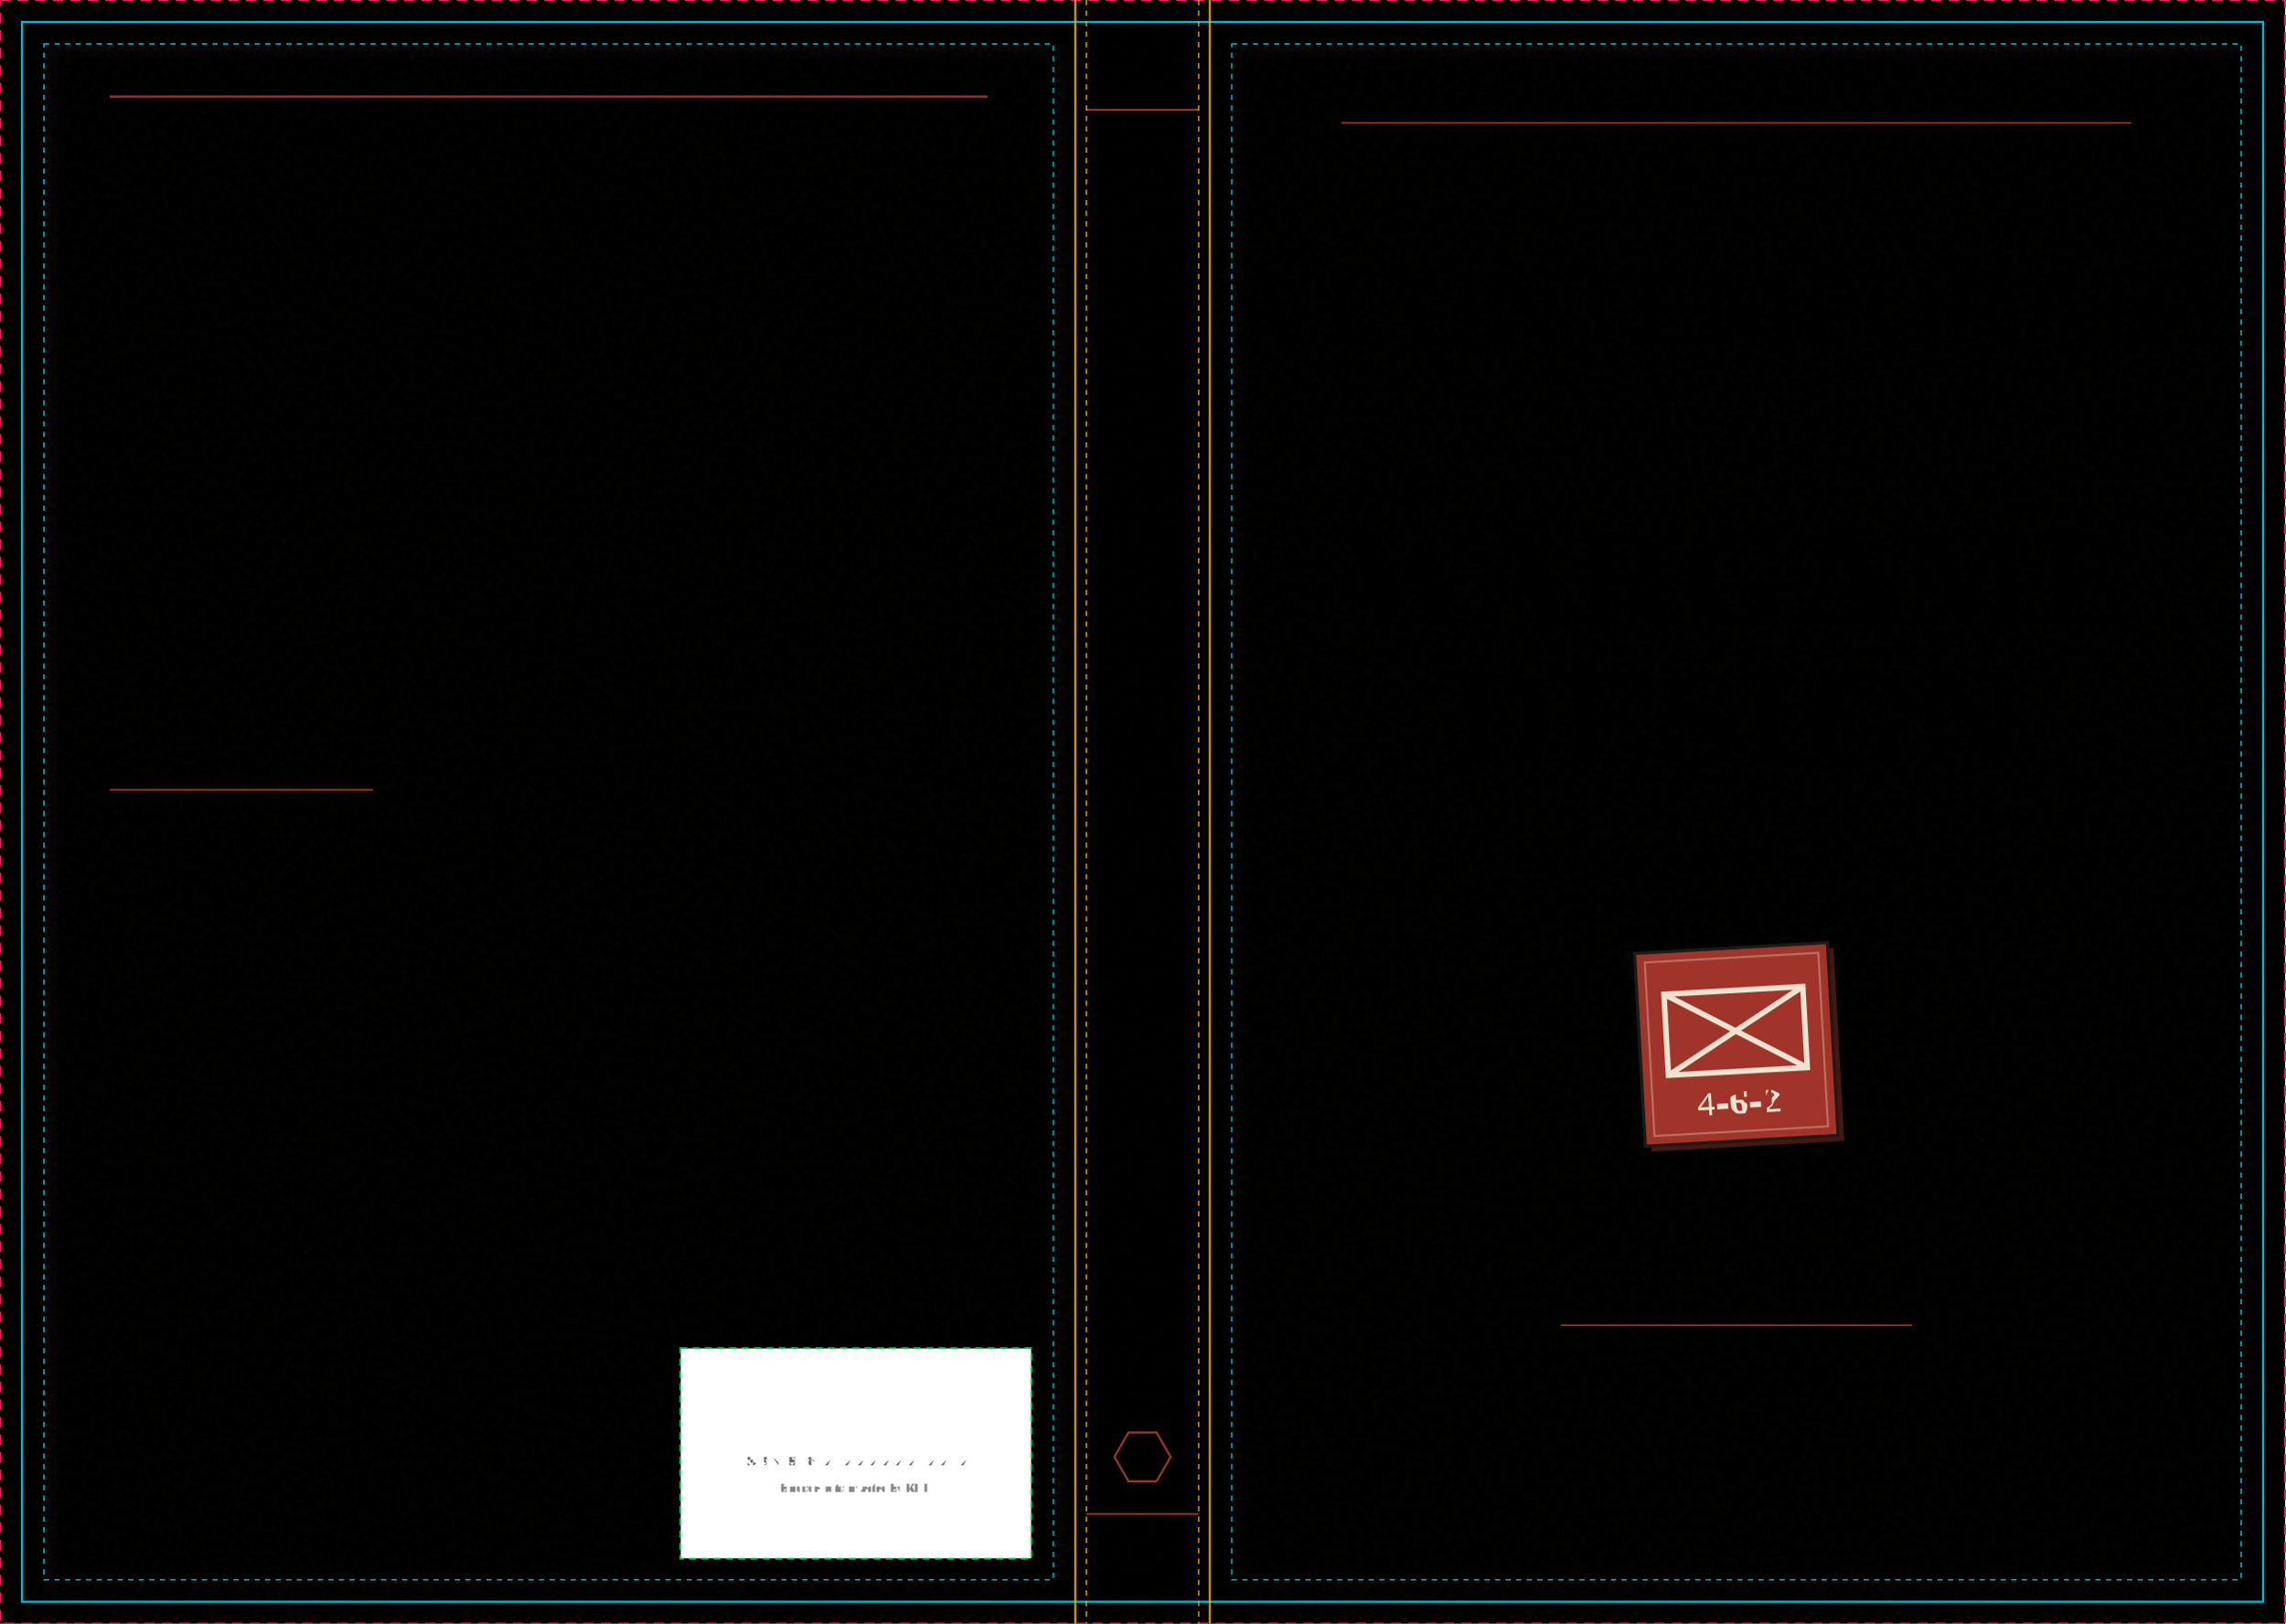
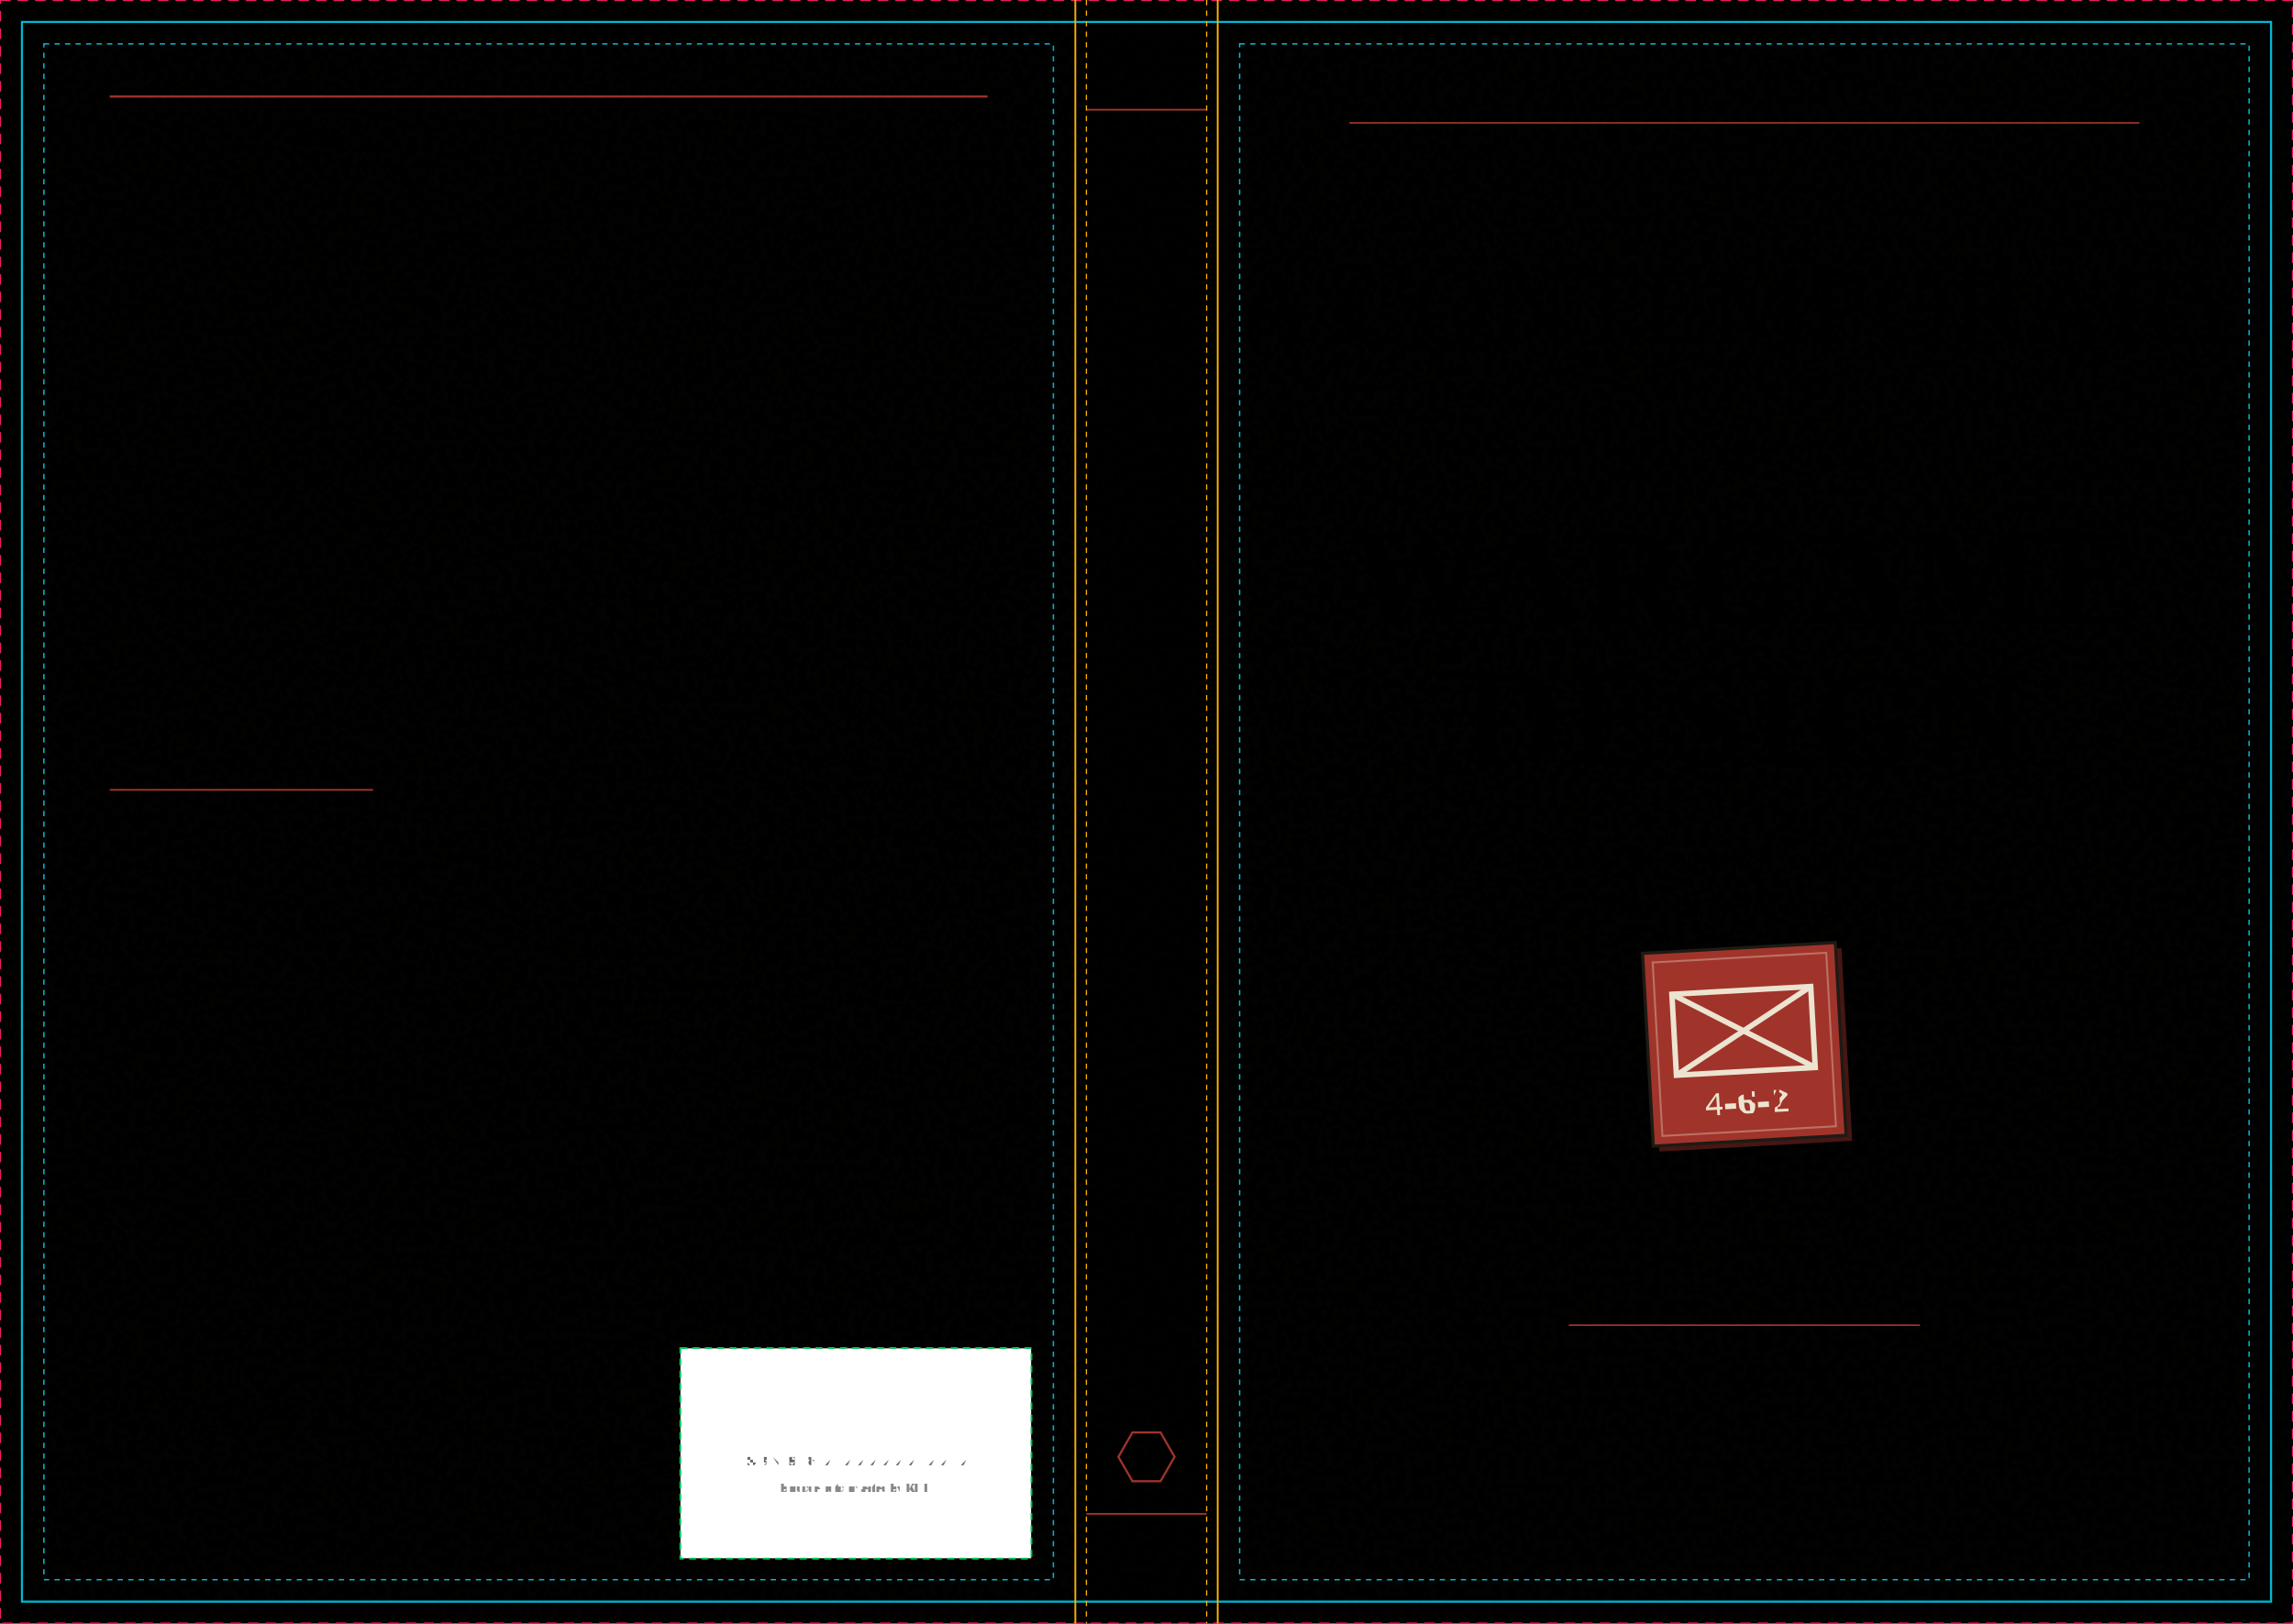
- <svg xmlns="http://www.w3.org/2000/svg" width="13.016in" height="9.25in" viewBox="0 0 13.016 9.25">
+ <svg xmlns="http://www.w3.org/2000/svg" width="13.061in" height="9.25in" viewBox="0 0 13.061 9.25">
  <defs>
    <filter id="paperGrain" x="0" y="0" width="100%" height="100%">
      <feTurbulence type="fractalNoise" baseFrequency="22" numOctaves="2" seed="3" />
      <feColorMatrix values="0 0 0 0 0.12  0 0 0 0 0.10  0 0 0 0 0.08  0 0 0 0.04 0" />
    </filter>
  </defs>
-   <rect class="paper" width="13.016" height="9.25" />
-   <rect width="13.016" height="9.25" filter="url(#paperGrain)" opacity="0.5" />
-   <rect x="6.125" y="0" width="0.766" height="9.25" class="paper-dark" opacity="0.45" />
+   <rect class="paper" width="13.061" height="9.25" />
+   <rect width="13.061" height="9.25" filter="url(#paperGrain)" opacity="0.5" />
+   <rect x="6.125" y="0" width="0.811" height="9.25" class="paper-dark" opacity="0.45" />
  <g id="back-cover">
    <line x1="0.625" y1="0.55" x2="5.625" y2="0.55" stroke="#A0342A" stroke-width="0.012" />
    <text class="mono accent" x="0.625" y="0.85" font-size="0.09" letter-spacing="0.02">A FIELD MANUAL FOR WARGAME DESIGNERS</text>
    <line x1="0.625" y1="4.5" x2="2.125" y2="4.5" stroke="#A0342A" stroke-width="0.01" />
    <text class="mono ink-muted" x="0.625" y="4.85" font-size="0.085" letter-spacing="0.02">ABOUT THE AUTHOR</text>
    <rect x="3.875" y="7.68" width="2.0" height="1.2" fill="#FFFFFF" stroke="#1E1A15" stroke-width="0.004" />
    <text class="mono" x="4.875" y="8.35" text-anchor="middle" font-size="0.08" letter-spacing="0.015" fill="#666">ISBN  978-X-XXXXXX-XX-X</text>
    <text class="mono" x="4.875" y="8.50" text-anchor="middle" font-size="0.07" fill="#888">barcode auto-inserted by KDP</text>
    <text class="mono ink-muted" x="0.625" y="8.83" font-size="0.072" letter-spacing="0.012">CONFLICT SIMULATIONS LLC</text>
    <text class="mono ink-muted" x="0.625" y="8.98" font-size="0.065" letter-spacing="0.006">lerugray.github.io/wargame-design-book</text>
  </g>
  <g id="spine">
-     <line x1="6.188" y1="0.625" x2="6.828" y2="0.625" stroke="#A0342A" stroke-width="0.01" />
-     <line x1="6.188" y1="8.625" x2="6.828" y2="8.625" stroke="#A0342A" stroke-width="0.01" />
-     <g transform="translate(6.3978 1.45) rotate(90)">
+     <line x1="6.188" y1="0.625" x2="6.873" y2="0.625" stroke="#A0342A" stroke-width="0.01" />
+     <line x1="6.188" y1="8.625" x2="6.873" y2="8.625" stroke="#A0342A" stroke-width="0.01" />
+     <g transform="translate(6.4203 1.45) rotate(90)">
      <text class="serif ink-muted" font-size="0.10" font-style="italic" letter-spacing="0.012">A Contemporary Guide to</text>
    </g>
-     <g transform="translate(6.5678 1.45) rotate(90)">
+     <g transform="translate(6.5903 1.45) rotate(90)">
      <text class="serif ink" font-size="0.22" font-weight="600" letter-spacing="0.032">WARGAME DESIGN</text>
    </g>
-     <g transform="translate(6.50785 6.90) rotate(90)">
+     <g transform="translate(6.5304 6.90) rotate(90)">
      <text class="serif accent" font-size="0.16" font-style="italic" letter-spacing="0.03">Ray Weiss</text>
    </g>
-     <g transform="translate(6.50785 8.30)">
+     <g transform="translate(6.5304 8.30)">
      <polygon points="0.16,0 0.08,0.139 -0.08,0.139 -0.16,0 -0.08,-0.139 0.08,-0.139" fill="none" stroke="#A0342A" stroke-width="0.012" />
      <text class="mono accent" x="0" y="0.04" text-anchor="middle" font-size="0.07" font-weight="600">CS</text>
    </g>
  </g>
  <g id="front-cover">
-     <line x1="7.641" y1="0.7" x2="12.141" y2="0.7" stroke="#A0342A" stroke-width="0.009" />
-     <text class="mono accent" x="9.891" y="1.05" text-anchor="middle" font-size="0.10" letter-spacing="0.045">ON THE CRAFT OF</text>
-     <text class="serif ink" x="9.891" y="1.95" text-anchor="middle" font-size="0.62" font-weight="500" letter-spacing="0.012">A CONTEMPORARY</text>
-     <text class="serif ink" x="9.891" y="2.65" text-anchor="middle" font-size="0.38" font-style="italic" font-weight="400" letter-spacing="0.03">guide to</text>
-     <text class="serif accent" x="9.891" y="3.55" text-anchor="middle" font-size="0.78" font-weight="600" letter-spacing="0.042">WARGAME</text>
-     <text class="serif accent" x="9.891" y="4.35" text-anchor="middle" font-size="0.78" font-weight="600" letter-spacing="0.042">DESIGN</text>
-     <text class="serif ink-muted" x="9.891" y="4.95" text-anchor="middle" font-size="0.155" font-style="italic" letter-spacing="0.006">a practical, opinionated guide to designing</text>
-     <text class="serif ink-muted" x="9.891" y="5.22" text-anchor="middle" font-size="0.155" font-style="italic" letter-spacing="0.006">historical board wargames</text>
-     <g id="counter" transform="translate(9.8907 5.95) rotate(-3.2)">
+     <line x1="7.686" y1="0.7" x2="12.186" y2="0.7" stroke="#A0342A" stroke-width="0.009" />
+     <text class="mono accent" x="9.936" y="1.05" text-anchor="middle" font-size="0.10" letter-spacing="0.045">ON THE CRAFT OF</text>
+     <text class="serif ink" x="9.936" y="1.95" text-anchor="middle" font-size="0.62" font-weight="500" letter-spacing="0.012">A CONTEMPORARY</text>
+     <text class="serif ink" x="9.936" y="2.65" text-anchor="middle" font-size="0.38" font-style="italic" font-weight="400" letter-spacing="0.03">guide to</text>
+     <text class="serif accent" x="9.936" y="3.55" text-anchor="middle" font-size="0.78" font-weight="600" letter-spacing="0.042">WARGAME</text>
+     <text class="serif accent" x="9.936" y="4.35" text-anchor="middle" font-size="0.78" font-weight="600" letter-spacing="0.042">DESIGN</text>
+     <text class="serif ink-muted" x="9.936" y="4.95" text-anchor="middle" font-size="0.155" font-style="italic" letter-spacing="0.006">a practical, opinionated guide to designing</text>
+     <text class="serif ink-muted" x="9.936" y="5.22" text-anchor="middle" font-size="0.155" font-style="italic" letter-spacing="0.006">historical board wargames</text>
+     <g id="counter" transform="translate(9.9357 5.95) rotate(-3.2)">
      <rect x="-0.517" y="-0.517" width="1.10" height="1.10" fill="#7E2820" opacity="0.55" />
      <rect x="-0.55" y="-0.55" width="1.10" height="1.10" fill="#A0342A" stroke="#1E1A15" stroke-width="0.018" />
      <rect x="-0.495" y="-0.495" width="0.99" height="0.99" fill="none" stroke="#ECE4D0" stroke-width="0.011" opacity="0.35" />
      <g transform="translate(0 -0.077)">
        <rect x="-0.396" y="-0.231" width="0.792" height="0.462" fill="none" stroke="#ECE4D0" stroke-width="0.031" />
        <line x1="-0.396" y1="-0.231" x2="0.396" y2="0.231" stroke="#ECE4D0" stroke-width="0.031" />
        <line x1="0.396" y1="-0.231" x2="-0.396" y2="0.231" stroke="#ECE4D0" stroke-width="0.031" />
      </g>
      <text class="mono" x="0" y="0.396" text-anchor="middle" font-size="0.198" font-weight="600" fill="#ECE4D0" letter-spacing="0.011">4-6-2</text>
    </g>
-     <line x1="8.891" y1="7.55" x2="10.891" y2="7.55" stroke="#A0342A" stroke-width="0.009" />
-     <text class="serif ink" x="9.891" y="7.95" text-anchor="middle" font-size="0.24" font-weight="500" letter-spacing="0.06">RAY WEISS</text>
-     <text class="mono ink-muted" x="9.891" y="8.75" text-anchor="middle" font-size="0.075" letter-spacing="0.035">CONFLICT SIMULATIONS · 2026</text>
+     <line x1="8.936" y1="7.55" x2="10.936" y2="7.55" stroke="#A0342A" stroke-width="0.009" />
+     <text class="serif ink" x="9.936" y="7.95" text-anchor="middle" font-size="0.24" font-weight="500" letter-spacing="0.06">RAY WEISS</text>
+     <text class="mono ink-muted" x="9.936" y="8.75" text-anchor="middle" font-size="0.075" letter-spacing="0.035">CONFLICT SIMULATIONS · 2026</text>
  </g>
  <g id="guides" opacity="1">
-     <rect x="0" y="0" width="13.016" height="9.25" fill="none" stroke="#E91E63" stroke-width="0.012" stroke-dasharray="0.06 0.04" />
-     <rect x="0.125" y="0.125" width="12.766" height="9.0" fill="none" stroke="#00B8D4" stroke-width="0.012" />
+     <rect x="0" y="0" width="13.061" height="9.25" fill="none" stroke="#E91E63" stroke-width="0.012" stroke-dasharray="0.06 0.04" />
+     <rect x="0.125" y="0.125" width="12.811" height="9.0" fill="none" stroke="#00B8D4" stroke-width="0.012" />
    <rect x="0.25" y="0.25" width="5.75" height="8.75" fill="none" stroke="#00B8D4" stroke-width="0.008" stroke-dasharray="0.03 0.03" />
-     <rect x="7.016" y="0.25" width="5.75" height="8.75" fill="none" stroke="#00B8D4" stroke-width="0.008" stroke-dasharray="0.03 0.03" />
+     <rect x="7.061" y="0.25" width="5.75" height="8.75" fill="none" stroke="#00B8D4" stroke-width="0.008" stroke-dasharray="0.03 0.03" />
    <line x1="6.125" y1="0" x2="6.125" y2="9.25" stroke="#FFB300" stroke-width="0.01" />
-     <line x1="6.891" y1="0" x2="6.891" y2="9.25" stroke="#FFB300" stroke-width="0.01" />
+     <line x1="6.936" y1="0" x2="6.936" y2="9.25" stroke="#FFB300" stroke-width="0.01" />
    <line x1="6.188" y1="0" x2="6.188" y2="9.25" stroke="#FFB300" stroke-width="0.007" stroke-dasharray="0.03 0.03" />
-     <line x1="6.828" y1="0" x2="6.828" y2="9.25" stroke="#FFB300" stroke-width="0.007" stroke-dasharray="0.03 0.03" />
+     <line x1="6.873" y1="0" x2="6.873" y2="9.25" stroke="#FFB300" stroke-width="0.007" stroke-dasharray="0.03 0.03" />
    <rect x="3.875" y="7.68" width="2.0" height="1.2" fill="none" stroke="#00C853" stroke-width="0.01" stroke-dasharray="0.04 0.03" />
  </g>
</svg>
